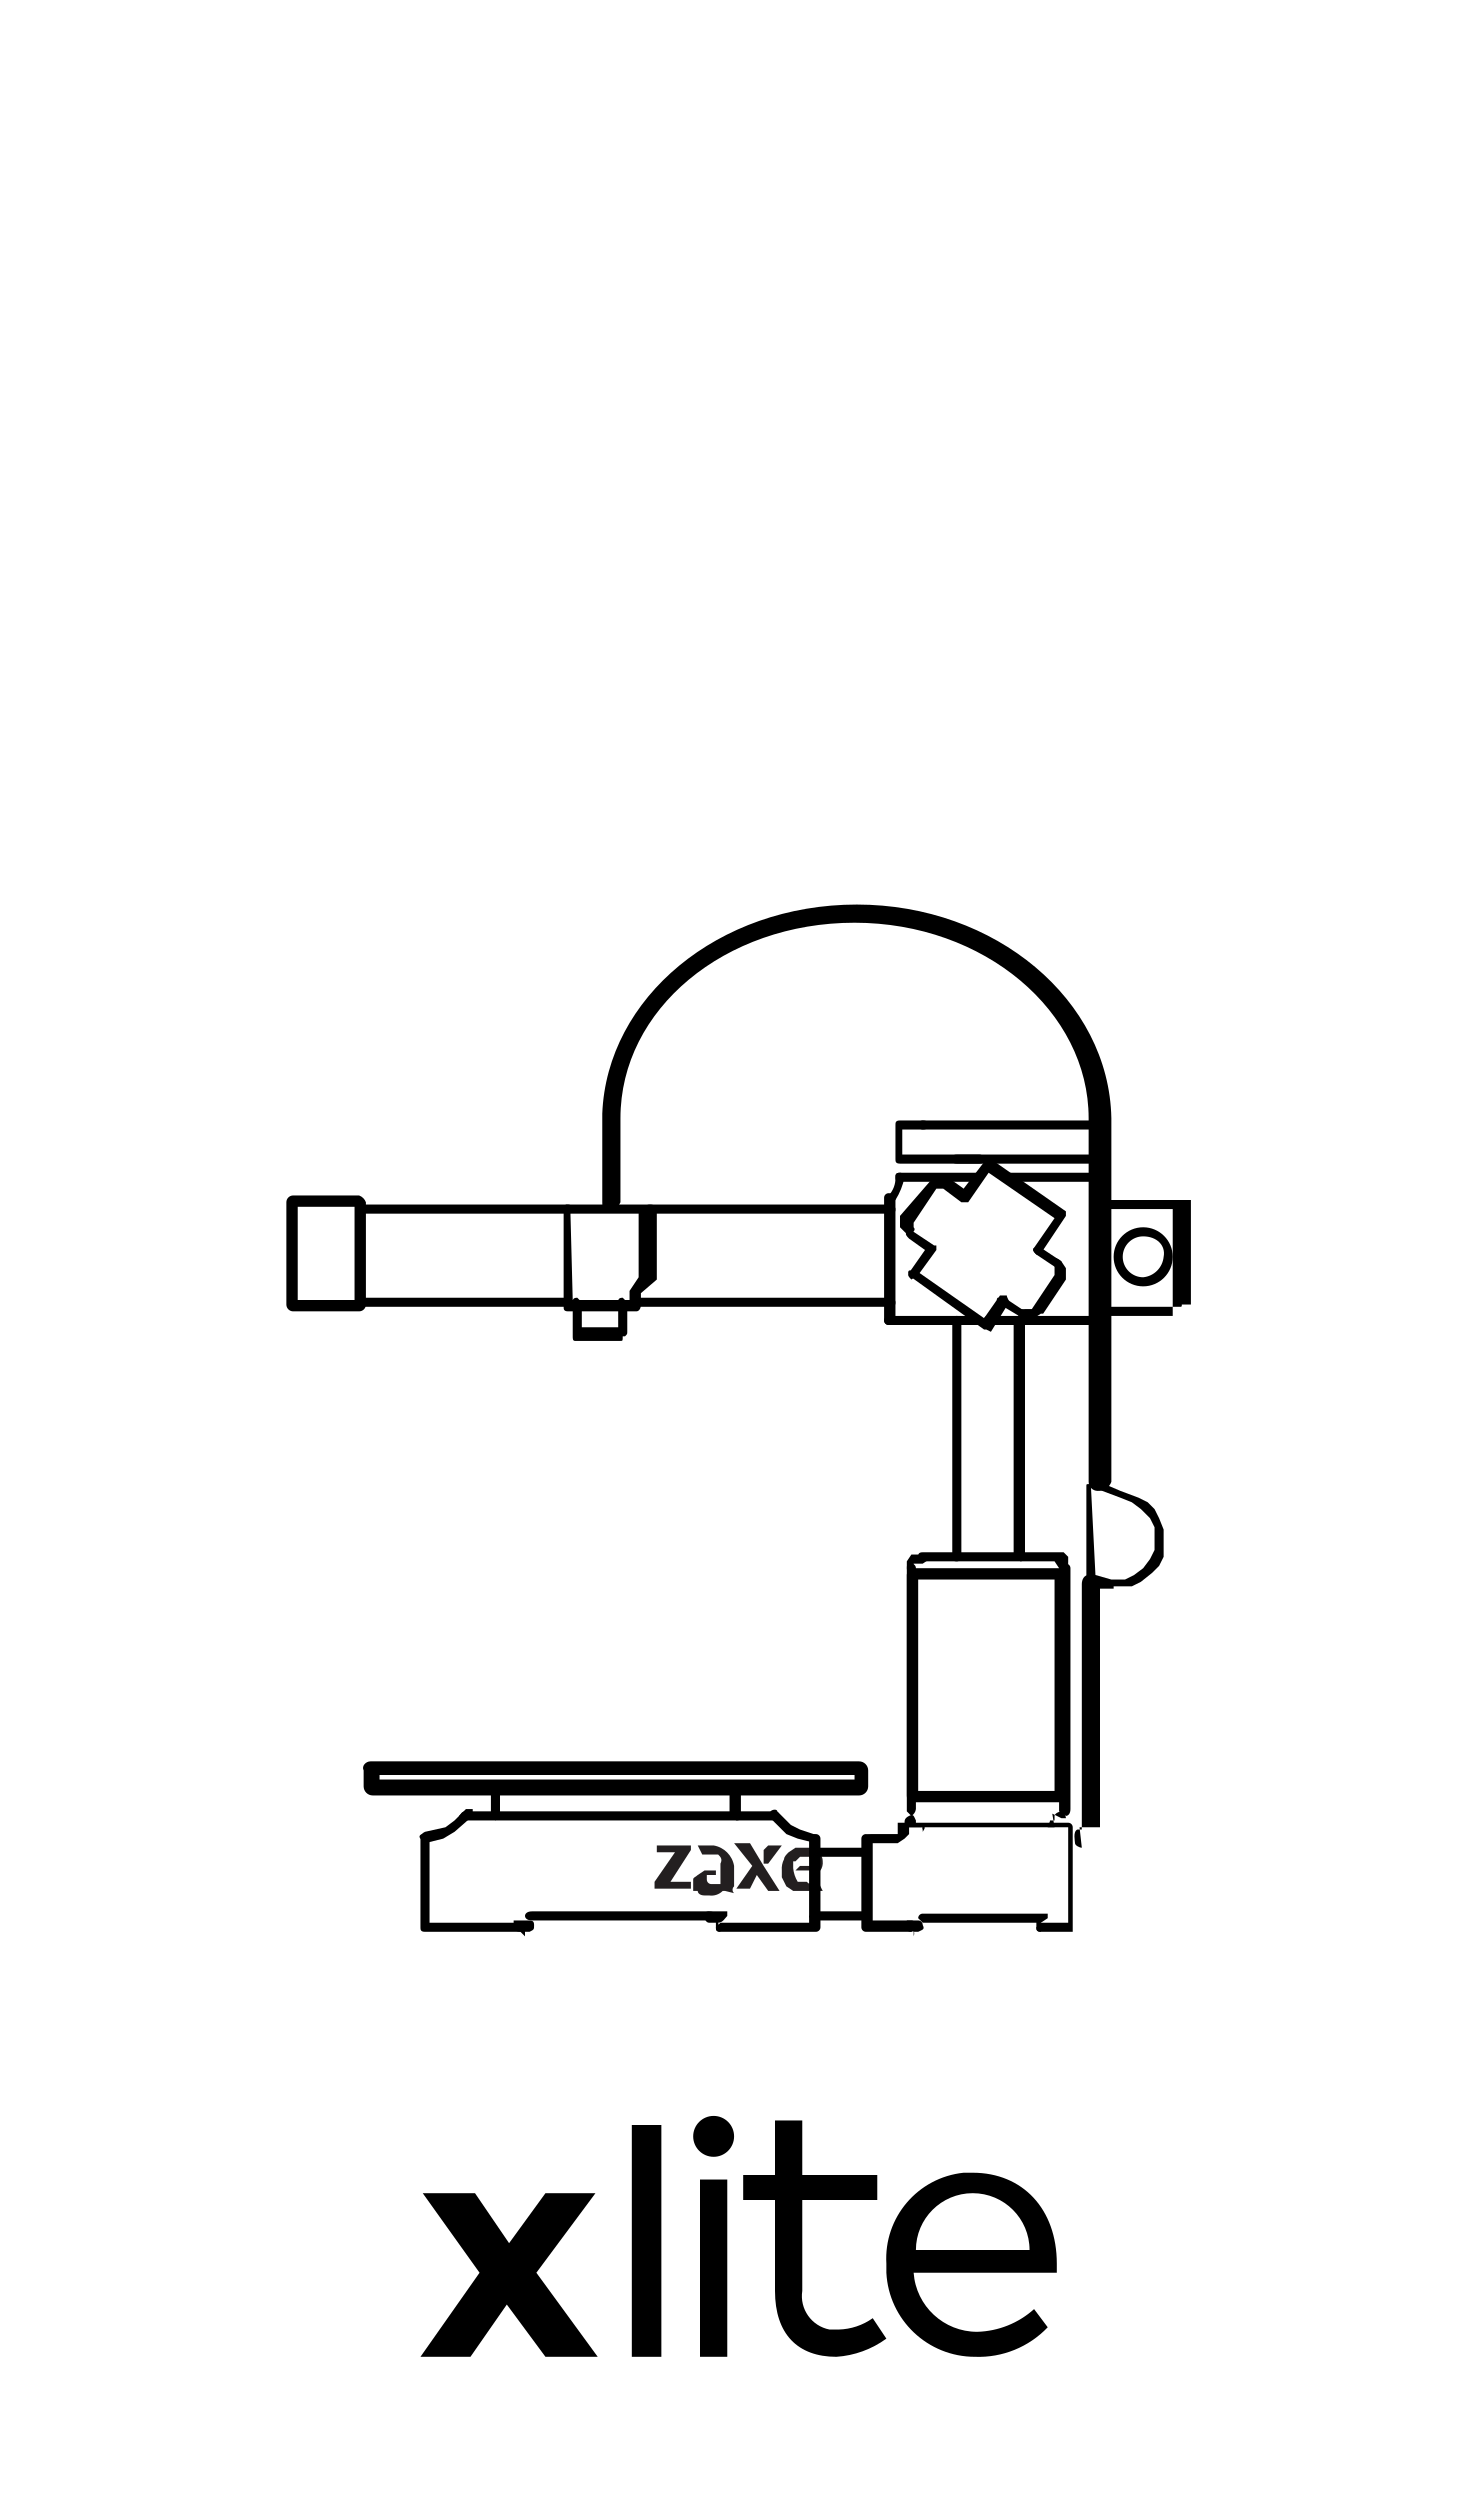
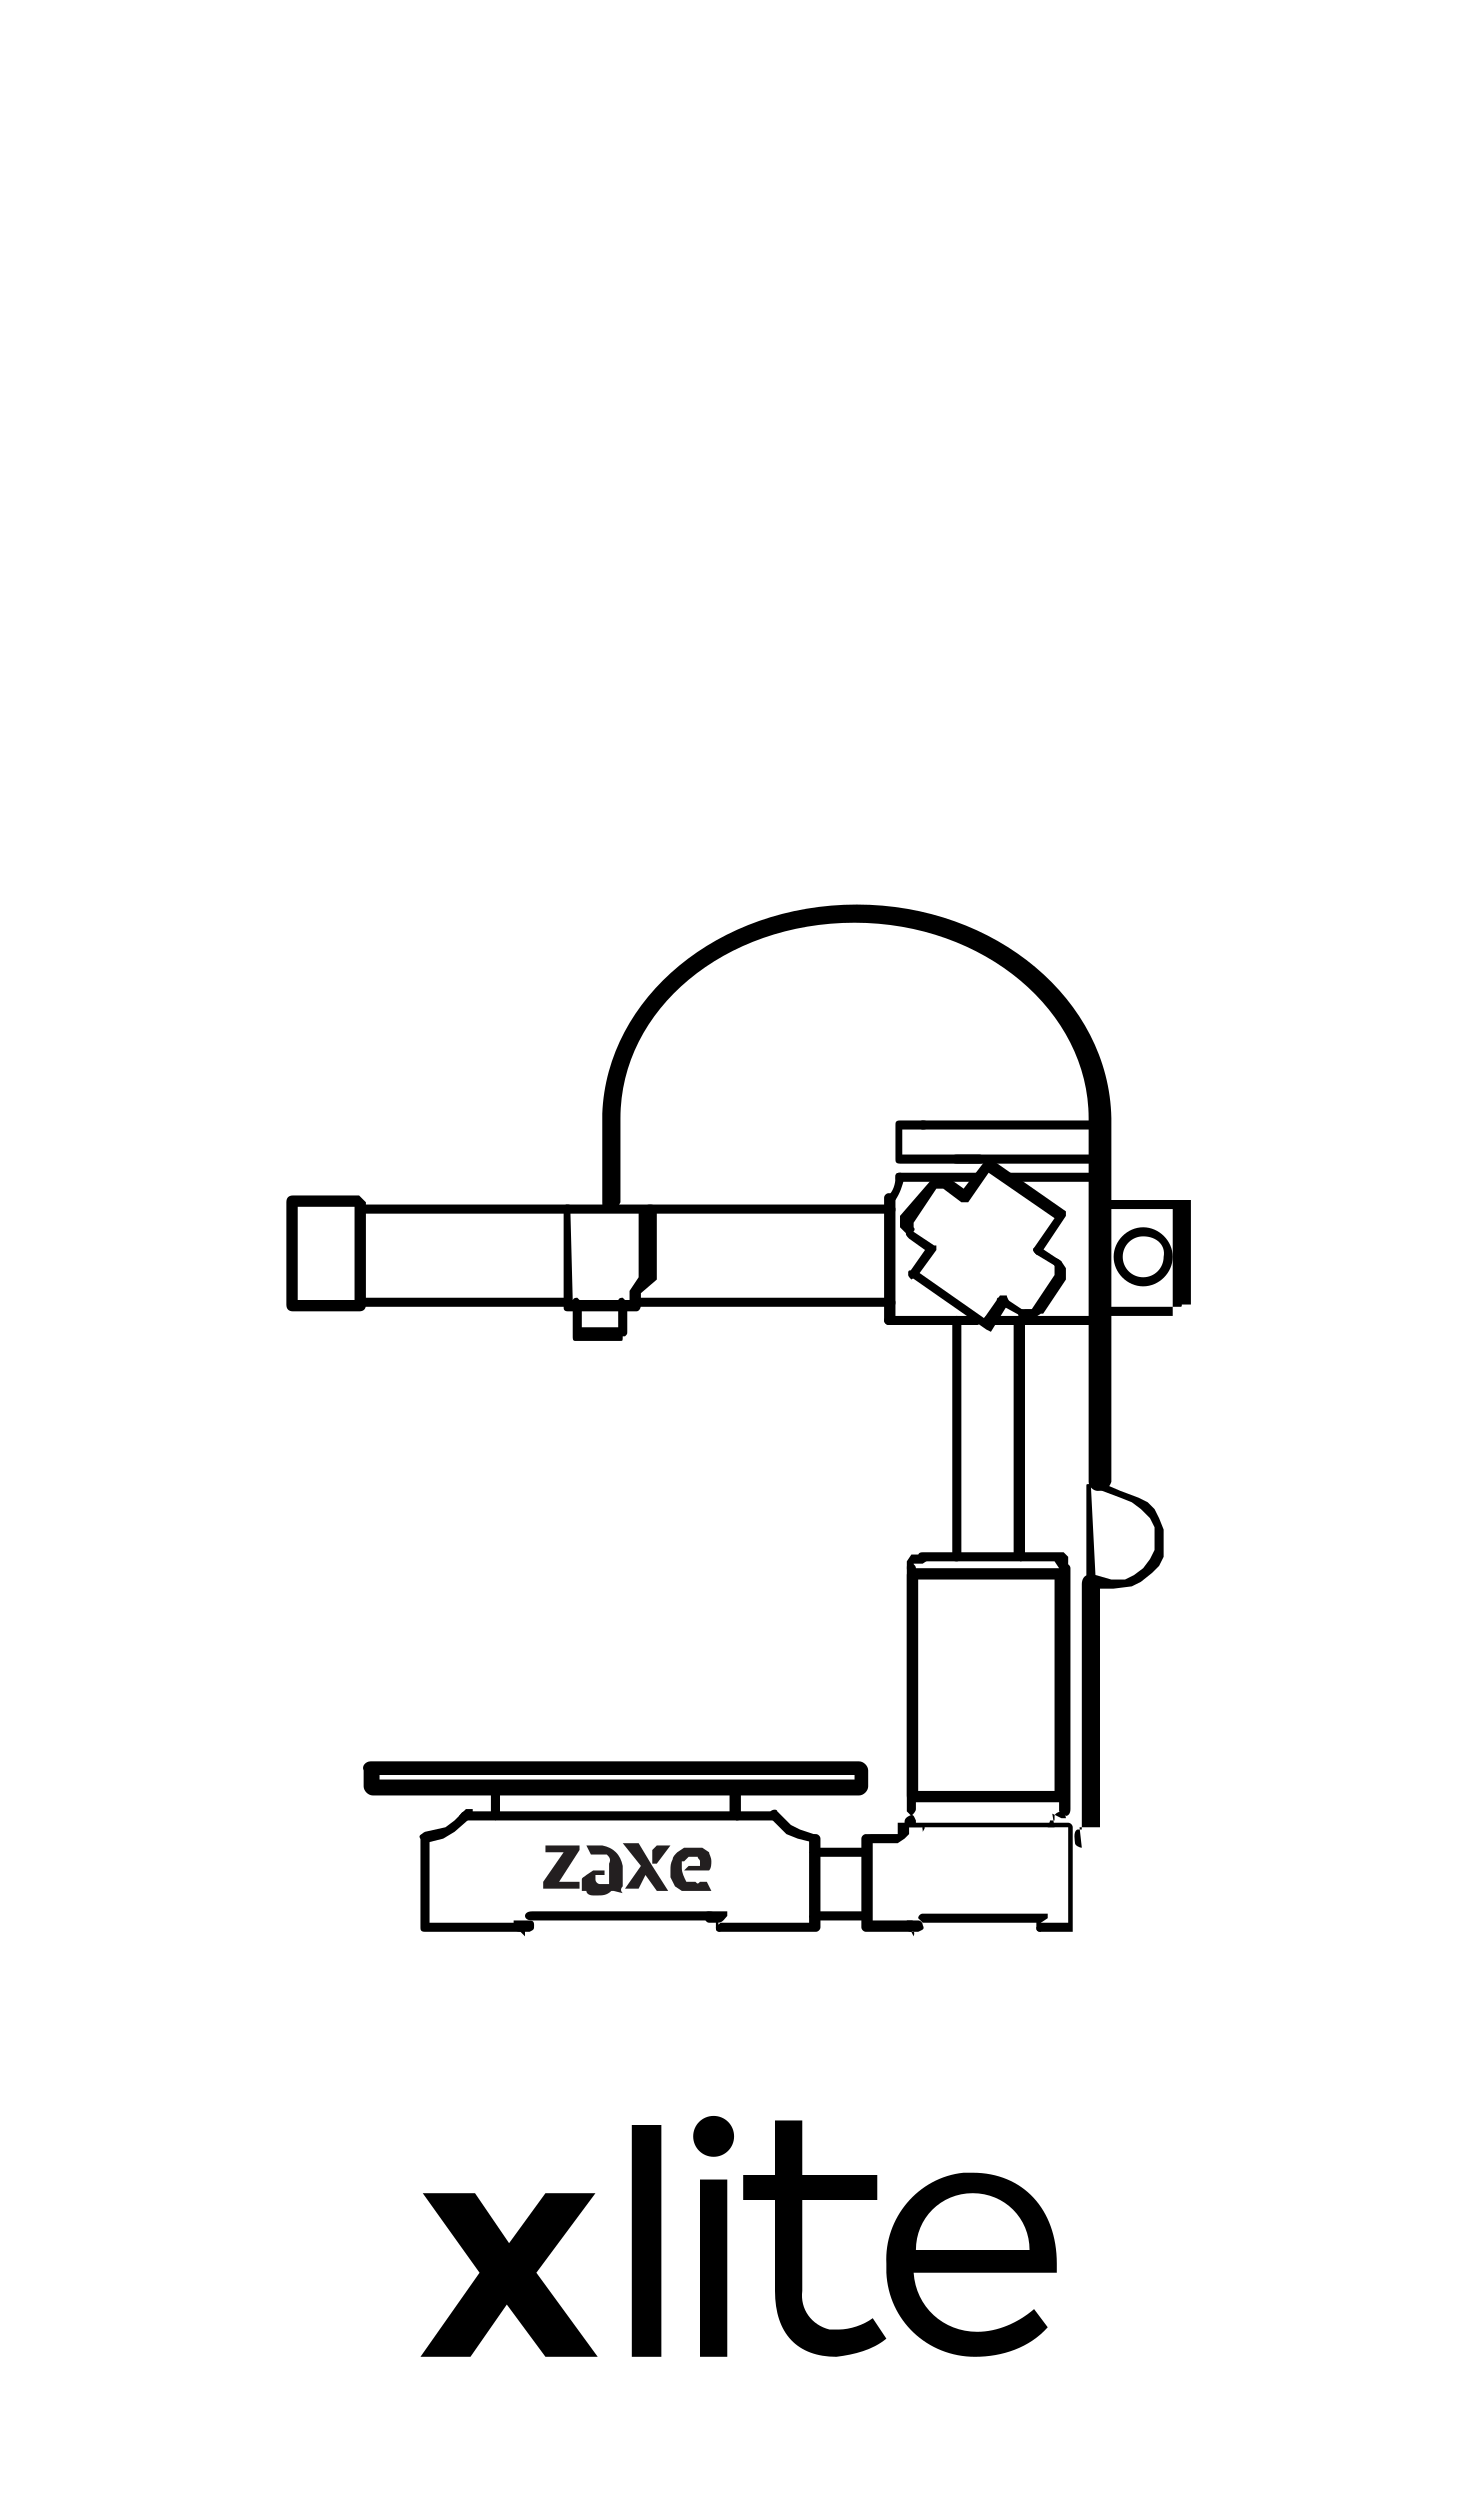
- <svg xmlns="http://www.w3.org/2000/svg" id="Layer_1" data-name="Layer 1" viewBox="0 0 65 110">
-   <defs>
-     <style>.cls-1{fill:#231f20;}</style>
-   </defs>
-   <path class="cls-1" d="M28.9,81.2h1.5v.2l-.9,1.4h.9v.3H28.8v-.3l.9-1.3h-.8Z" />
-   <path class="cls-1" d="M31.9,83.2h-.1a.7.7,0,0,1-.6.2H31c-.2,0-.3-.1-.3-.2h-.2v-.5c0-.1.1-.1.2-.2l.3-.2h.5v.2h-.4v.2a.2.2,0,0,0,.2.2h.4V82c.1-.2,0-.3-.1-.4h-.7l-.2-.4h.7a1.1,1.1,0,0,1,.9.9v.9a.2.2,0,0,0,0,.3Z" />
-   <path class="cls-1" d="M34.3,83.2h-.5l-.5-.7h0l-.3.6h-.6l.7-1-.8-1H33l.3.5.3.5Z" />
-   <path class="cls-1" d="M35.7,81.9h0c0-.1-.1-.1-.1-.2h-.4l-.2.2h-.1v.3a1.4,1.4,0,0,0,.2.6h.4c.1.1.1.1.2,0H36l.2.4H34.9l-.3-.2-.2-.4v-.3a.9.9,0,0,1,.1-.5c0-.1.1-.2.2-.3l.3-.2h.8l.3.2c0,.1.1.2.1.4a.6.6,0,0,1-.1.4H35l.2-.2h.5Z" />
-   <path class="cls-1" d="M33.8,81.2h.6l-.6.8h-.2v-.6Z" />
-   <path d="M15.8,57.7H12.9a.3.3,0,0,1-.3-.3V52.9a.3.3,0,0,1,.3-.3h2.9a.5.5,0,0,1,.3.3v4.5A.3.3,0,0,1,15.8,57.7Zm-2.7-.5h2.5V53.1H13.1Z" />
-   <path d="M25,57.5H15.9c-.2,0-.2-.1-.2-.2s0-.2.2-.2H25a.2.2,0,1,1,0,.4Z" />
-   <path d="M25,53.4H15.9c-.2,0-.2-.1-.2-.2s0-.2.2-.2H25a.2.2,0,0,1,0,.4Z" />
-   <path d="M28,57.7H25c-.2,0-.2-.1-.2-.2h0V53.2c0-.1,0-.1.1-.2h3.7c.2,0,.3.1.3.2h0v2.7h0v.4l-.7.6v.5C28.2,57.6,28.1,57.7,28,57.7Zm-2.8-.5h2.5v-.4h0l.4-.6V53.4h-3Z" />
-   <path d="M27.3,59h-2c-.1,0-.1-.1-.1-.2V57.3c0-.1,0-.2.2-.2h0l.2.2v1.1h1.6V57.3c0-.1,0-.2.2-.2h0l.2.2v1.3c0,.1,0,.1-.1.2h-.1C27.4,59,27.4,59,27.3,59Z" />
-   <path d="M39.1,53.4H28.6c-.2,0-.2-.1-.2-.2s0-.2.2-.2H39.1c.2,0,.3.1.3.2h0C39.4,53.3,39.4,53.4,39.1,53.4Z" />
-   <path d="M39.1,57.5H28c-.2,0-.2-.1-.2-.2h0l.2-.2H39.1c.2,0,.3.1.3.2h0C39.4,57.4,39.4,57.5,39.1,57.5Z" />
-   <path d="M45.6,55.2h0c-.1-.1-.2-.2-.1-.3l.9-1.3-2.9-2-.9,1.3h-.3l-.8-.6h-.3l-1,1.5h0V54c.1.1,0,.2-.1.3s-.2,0-.3-.1l-.2-.2v-.5h0L40.9,52h0l.2-.2h.6l.7.5,1-1.3h.2l3.3,2.3h0v.2l-1,1.5A.4.4,0,0,1,45.6,55.2Z" />
-   <path d="M45.3,58.1H45c-.1,0-.2-.1-.2-.3s.1-.2.3-.2h.3l1-1.5v-.4c-.1-.1,0-.2,0-.3s.2,0,.3.1l.2.3v.5h0l-1,1.5h-.1l-.3.2Z" />
-   <path d="M43.4,58.5h-.1l-3.2-2.3c-.1-.1-.2-.2-.1-.3h.3l3,2.1.7-1h.3c0,.1.1.2.1.3l-.8,1.3Z" />
-   <path d="M39.1,58.3a.2.2,0,0,1-.2-.2h0V52.7a.2.2,0,0,1,.2-.2c.2,0,.3.1.3.2h0v5.4C39.5,58.2,39.4,58.3,39.1,58.3Z" />
-   <path d="M39.1,52.9h0c-.1,0-.1-.2-.1-.3h.1a1.1,1.1,0,0,0,.3-.8c0-.1,0-.2.2-.2a.2.2,0,0,1,.2.2,3,3,0,0,1-.4,1C39.4,52.8,39.3,52.9,39.1,52.9Z" />
-   <path d="M43,52H39.6c-.2,0-.2-.1-.2-.2s0-.2.2-.2H43a.2.2,0,1,1,0,.4Z" />
-   <path d="M48.1,52H44.3c-.2,0-.2-.1-.2-.2s0-.2.2-.2h3.8a.2.2,0,0,1,0,.4Z" />
-   <path d="M43,58.3H39.1a.2.2,0,0,1,0-.4h3.8c.2,0,.2.1.2.2S43.1,58.3,43,58.3Z" />
-   <path d="M48.3,58.3H43.5c-.2,0-.2-.1-.2-.2s0-.2.2-.2h4.8a.2.2,0,1,1,0,.4Z" />
-   <path d="M35.9,85H31.7c-.2,0-.2-.1-.2-.2l.2-.2h3.9V80.9c0-.1.1-.2.3-.2a.2.2,0,0,1,.2.2v3.9A.2.2,0,0,1,35.9,85Z" />
-   <path d="M37.8,79H16.4a.4.4,0,0,1-.4-.4h0v-.7c-.1-.2.1-.4.3-.4H37.8a.4.4,0,0,1,.4.4h0v.7a.4.4,0,0,1-.4.4Zm-21.1-.7H37.6v-.2H16.7Z" />
-   <path d="M31.3,84.5H23.4c-.2,0-.3-.1-.3-.2s.1-.2.3-.2h7.8c.2,0,.3.1.3.2A.2.2,0,0,1,31.3,84.5Z" />
-   <path d="M22.9,85H18.7c-.2,0-.2-.1-.2-.2V80.9c-.1-.1,0-.2.1-.2s.2.1.3.2h0v3.7h4l.2.2a.2.2,0,0,1-.2.2Z" />
-   <path d="M34.1,80.1H20.5l-.3-.2c.1-.1.1-.2.3-.2H34.1a.2.2,0,0,1,.2.2Z" />
-   <path d="M22.9,85h0c-.3,0-.3-.2-.3-.3v-.2h.6c.2,0,.3,0,.3.2s0,.2-.2.3h-.2v.2Z" />
-   <path d="M31.7,85c-.2,0-.2-.1-.2-.2v-.2h-.3c-.1,0-.2-.1-.2-.3s.1-.2.3-.2H32v.2c-.1.1-.2.3-.4.3Z" />
-   <path d="M38.1,81.7H35.9l-.3-.2.3-.2h2.2a.2.2,0,0,1,.2.2C38.3,81.6,38.3,81.7,38.1,81.7Z" />
-   <path d="M38.1,84.5H35.9c-.2,0-.3-.1-.3-.2l.3-.2h2.2l.2.2C38.3,84.4,38.3,84.5,38.1,84.5Z" />
-   <path d="M40.1,85h-2a.2.2,0,0,1-.2-.2V80.9a.2.2,0,0,1,.2-.2c.2,0,.3.1.3.2v3.6h1.7a.2.2,0,0,1,.2.2Z" />
-   <path d="M47.1,85H45.8c-.2,0-.2-.1-.2-.2l.2-.2H47V80.4H40v.3l-.2.2-.3.2H38.3c-.2,0-.2-.1-.2-.2s0-.2.2-.2h1.2v-.3h0v-.2H47a.2.2,0,0,1,.2.2V85Z" />
-   <path d="M40.1,85h0c-.2,0-.2-.1-.2-.3v-.2h.5a.2.2,0,0,1,.2.2c.1.2,0,.2-.2.3h-.2v.2C40.3,84.9,40.1,85,40.1,85Z" />
-   <path d="M45.8,85c-.2,0-.2-.1-.2-.2v-.2h-5l-.2-.2a.2.2,0,0,1,.2-.2h5.5v.2l-.3.2Z" />
-   <path d="M46.6,55.8h-.1l-.9-.6c-.1-.1-.2-.2-.1-.3h.3l.9.6c0,.1.1.2.1.3Z" />
-   <path d="M40.1,56.3h0c-.1-.1-.2-.2-.1-.3l.7-1-.7-.5c-.1-.1-.2-.2-.1-.3h.3l.9.6h.1V55l-.8,1.1Z" />
-   <path d="M45.1,58H45l-1-.6c-.1-.1-.2-.2-.1-.3h.3l.9.6c0,.1.1.2.1.3Z" />
-   <path d="M48.1,58.3c-.2,0-.2-.1-.2-.2s0-.2.2-.2h3.5V53.2H48.3c-.2,0-.2-.1-.2-.2s0-.2.2-.2h4.1v.2h0v4.4H52c0,.1,0,.1-.1.1H48.1Z" />
-   <path d="M48.1,49.7H40.6a.2.2,0,1,1,0-.4h7.5c.2,0,.3.1.3.2S48.3,49.7,48.1,49.7Z" />
-   <path d="M43.1,51.2H39.6c-.2,0-.2-.1-.2-.2h0V49.5c0-.1,0-.2.2-.2h1c.2,0,.3.1.3.2s-.1.2-.3.2h-.9v1.1h3.4a.2.2,0,0,1,.2.2h0C43.3,51.1,43.3,51.2,43.1,51.2Z" />
-   <path d="M48.1,51.2h-6c-.2,0-.2-.1-.2-.2s0-.2.2-.2h6a.2.2,0,0,1,0,.4Z" />
-   <path d="M42.1,68.7c-.2,0-.2-.1-.2-.2V58.1c0-.1,0-.2.2-.2a.2.2,0,0,1,.2.2V68.5A.2.2,0,0,1,42.1,68.7Z" />
-   <path d="M44.9,68.7l-.3-.2V58.1c0-.1.1-.2.3-.2a.2.2,0,0,1,.2.2V68.5A.2.2,0,0,1,44.9,68.7Z" />
-   <path d="M46.6,79.3H40.1c-.1,0-.2-.1-.2-.3h0V69.3c0-.1.1-.3.2-.3h6.5a.3.3,0,0,1,.3.3h0V79A.3.3,0,0,1,46.6,79.3Zm-6.2-.5h6V69.5h-6Z" />
-   <path d="M40.1,79.9l-.2-.2V69c0-.1,0-.2.2-.2a.2.2,0,0,1,.2.2V79.6A.4.4,0,0,1,40.1,79.9Z" />
-   <path d="M46.9,79.9l-.3-.2V69l.3-.2a.2.2,0,0,1,.2.2V79.6C47.1,79.8,47,79.9,46.9,79.9Z" />
-   <path d="M40.6,80.4h-.8v-.2c0-.1,0-.2.2-.3s.2,0,.3.2v.2h.2a.4.4,0,0,1,.1.3h0C40.8,80.3,40.6,80.4,40.6,80.4Z" />
-   <path d="M46.4,80.4h-.3c0-.1.1-.2.1-.3h.2v-.2c0-.1.2-.2.3-.2s.2.2.2.3h-.2l-.4-.2Z" />
-   <path d="M40.1,69.2h0c-.2,0-.2-.1-.2-.3v-.2h0l.2-.3h.5c.2,0,.3.1.3.2l-.3.2h-.4V69C40.3,69.2,40.1,69.2,40.1,69.2Z" />
-   <path d="M46.9,69.2l-.3-.2-.2-.3H40.6l-.2-.2c0-.1,0-.2.2-.2h6.2l.2.2v.2h0c0,.3,0,.4-.2.4Z" />
-   <path d="M49,69.9H47.9c-.1,0-.1-.1-.1-.2V65.4c0-.1,0-.1.1-.1h.7l.7.3.8.3.4.2.3.3.2.4.2.5v1.2l-.2.4-.3.3-.5.4-.4.2H49Zm-.8-.6.7.2h.6l.4-.2.4-.3.3-.4.2-.4v-1l-.2-.4-.4-.4-.4-.3-.5-.2-.8-.3-.5-.2Z" />
-   <path d="M50.3,56.6a1.3,1.3,0,1,1,0-2.6,1.3,1.3,0,0,1,1.3,1.3h0A1.3,1.3,0,0,1,50.3,56.6Zm0-2.2a.9.9,0,0,0,0,1.8,1,1,0,0,0,.9-.9C51.3,54.8,50.9,54.4,50.3,54.4Z" />
-   <path d="M47.6,81.3c-.1,0-.3-.1-.3-.2s-.1-.5.1-.6h.2V69.7c0-.2.1-.4.3-.4H48a.4.4,0,0,1,.4.4h0V80.4h-.9Z" />
-   <path d="M18.7,81.1l-.2-.2c0-.1,0-.2.2-.3l.9-.2.4-.3.5-.5h.3v.3h0l-.8.7-.5.3Z" />
-   <path d="M35.9,81.1h0l-.8-.2-.5-.2-.5-.5-.2-.2v-.3c.1-.1.3-.1.3,0l.6.6.4.2.6.2c.1,0,.2.1.2.3Z" />
-   <path d="M21.8,80.1l-.2-.2V78.7c-.1-.1,0-.2.1-.2s.2.1.3.2h0v1.2Z" />
-   <path d="M32.4,80.1l-.3-.2V78.7c0-.1.1-.2.3-.2a.2.2,0,0,1,.2.2h0v1.2C32.6,80,32.6,80.1,32.4,80.1Z" />
-   <path d="M48.3,65.6a.4.4,0,0,1-.4-.4h0v-16c0-4.7-4.6-8.6-10.3-8.6s-10.3,3.8-10.3,8.6v3.7c-.1.2-.2.4-.5.4s-.3-.2-.3-.4V49h0c.2-5.1,5.1-9.2,11.2-9.2S48.8,44,48.9,49.2h0v16A.6.6,0,0,1,48.3,65.6Z" />
-   <path d="M27.8,103.7V93.5h1.3v10.2Z" />
-   <path d="M32.3,94a.9.9,0,0,1-1.8,0,.9.9,0,0,1,1.8,0Zm-1.5,9.7V95.9H32v7.8Z" />
-   <path d="M35.3,96.8v4a1.5,1.5,0,0,0,1.2,1.7h.4a2.7,2.7,0,0,0,1.5-.5l.6.9a4.2,4.2,0,0,1-2.2.8c-1.7,0-2.7-1-2.7-2.9v-4H32.7V95.7h1.4V93.3h1.2v2.4h3.3v1.1Z" />
-   <path d="M46.5,99.6v.4H40.2a2.8,2.8,0,0,0,2.8,2.6h0a3.9,3.9,0,0,0,2.5-1l.6.8a4.2,4.2,0,0,1-3.2,1.3A3.9,3.9,0,0,1,39,100v-.4a3.8,3.8,0,0,1,3.4-4h.4C45,95.6,46.5,97.2,46.5,99.6ZM40.3,99h5a2.5,2.5,0,0,0-5,0Z" />
-   <path d="M26.3,103.7H24l-1.7-2.3-1.6,2.3H18.5l2.6-3.7-2.5-3.5h2.3l1.5,2.2L24,96.5h2.2L23.6,100Z" />
+ <svg xmlns="http://www.w3.org/2000/svg" version="1.1" id="Layer_1" x="0px" y="0px" viewBox="0 0 65 110" style="enable-background:new 0 0 65 110;" xml:space="preserve">
+   <style type="text/css">
+ 	.st0{fill:#231F20;}
+ </style>
+   <path class="st0" d="M24,81.2h1.5v0.2l-0.9,1.4h0.9v0.3h-1.6v-0.3l0.9-1.3H24V81.2z" />
+   <path class="st0" d="M27,83.2h-0.1c-0.2,0.2-0.4,0.2-0.6,0.2h-0.2c-0.2,0-0.3-0.1-0.3-0.2h-0.2v-0.5c0-0.1,0.1-0.1,0.2-0.2l0.3-0.2  h0.5v0.2h-0.4v0.2c0,0.1,0.1,0.2,0.2,0.2h0.4V82c0.1-0.2,0-0.3-0.1-0.4H26l-0.2-0.4h0.7c0.5,0.1,0.8,0.4,0.9,0.9V83  c-0.1,0.1-0.1,0.2,0,0.3c0,0,0,0,0,0L27,83.2z" />
+   <path class="st0" d="M29.4,83.2h-0.5l-0.5-0.7l0,0l-0.3,0.6h-0.6l0.7-1l-0.8-1h0.7l0.3,0.5l0.3,0.5L29.4,83.2z" />
+   <path class="st0" d="M30.8,81.9L30.8,81.9c0-0.1-0.1-0.1-0.1-0.2h-0.4l-0.2,0.2H30v0.3c0,0.2,0.1,0.4,0.2,0.6h0.4  c0.1,0.1,0.1,0.1,0.2,0h0.3l0.2,0.4H30L29.7,83l-0.2-0.4v-0.3c0-0.2,0-0.3,0.1-0.5c0-0.1,0.1-0.2,0.2-0.3l0.3-0.2h0.8l0.3,0.2  c0,0.1,0.1,0.2,0.1,0.4c0,0.1,0,0.3-0.1,0.4h-1.1l0.2-0.2h0.5V81.9z" />
+   <path class="st0" d="M28.9,81.2h0.6L28.9,82h-0.2v-0.6L28.9,81.2z" />
+   <path d="M15.8,57.7h-2.9c-0.2,0-0.3-0.1-0.3-0.3v-4.5c0-0.2,0.1-0.3,0.3-0.3h2.9c0.1,0.1,0.2,0.2,0.3,0.3v4.5  C16.1,57.6,16,57.7,15.8,57.7z M13.1,57.2h2.5v-4.1h-2.5V57.2z" />
+   <path d="M25,57.5h-9.1c-0.2,0-0.2-0.1-0.2-0.2s0-0.2,0.2-0.2H25c0.1,0,0.2,0.1,0.2,0.2S25.1,57.5,25,57.5z" />
+   <path d="M25,53.4h-9.1c-0.2,0-0.2-0.1-0.2-0.2s0-0.2,0.2-0.2H25c0.1,0,0.2,0.1,0.2,0.2S25.1,53.4,25,53.4z" />
+   <path d="M28,57.7h-3c-0.2,0-0.2-0.1-0.2-0.2l0,0v-4.3c0-0.1,0-0.1,0.1-0.2h3.7c0.2,0,0.3,0.1,0.3,0.2l0,0v2.7l0,0v0.4l-0.7,0.6v0.5  C28.2,57.6,28.1,57.7,28,57.7z M25.2,57.2h2.5v-0.4l0,0l0.4-0.6v-2.8h-3L25.2,57.2z" />
+   <path d="M27.3,59h-2c-0.1,0-0.1-0.1-0.1-0.2v-1.5c0-0.1,0-0.2,0.2-0.2l0,0l0.2,0.2v1.1h1.6v-1.1c0-0.1,0-0.2,0.2-0.2l0,0l0.2,0.2  v1.3c0,0.1,0,0.1-0.1,0.2h-0.1C27.4,59,27.4,59,27.3,59z" />
+   <path d="M39.1,53.4H28.6c-0.2,0-0.2-0.1-0.2-0.2s0-0.2,0.2-0.2h10.5c0.2,0,0.3,0.1,0.3,0.2l0,0C39.4,53.3,39.4,53.4,39.1,53.4z" />
+   <path d="M39.1,57.5H28c-0.2,0-0.2-0.1-0.2-0.2l0,0l0.2-0.2h11.1c0.2,0,0.3,0.1,0.3,0.2l0,0C39.4,57.4,39.4,57.5,39.1,57.5z" />
+   <path d="M45.6,55.2L45.6,55.2c-0.1-0.1-0.2-0.2-0.1-0.3l0.9-1.3l-2.9-2l-0.9,1.3h-0.3l-0.8-0.6h-0.3l-1,1.5l0,0V54  c0.1,0.1,0,0.2-0.1,0.3s-0.2,0-0.3-0.1L39.6,54v-0.5l0,0l1.3-1.5l0,0l0.2-0.2h0.6l0.7,0.5l1-1.3h0.2l3.3,2.3l0,0v0.2l-1,1.5  C45.8,55.1,45.7,55.2,45.6,55.2z" />
+   <path d="M45.3,58.1H45c-0.1,0-0.2-0.1-0.2-0.3s0.1-0.2,0.3-0.2h0.3l1-1.5v-0.4c-0.1-0.1,0-0.2,0-0.3s0.2,0,0.3,0.1l0.2,0.3v0.5l0,0  l-1,1.5h-0.1L45.5,58L45.3,58.1z" />
+   <path d="M43.4,58.5L43.4,58.5l-3.3-2.3C40,56.1,39.9,56,40,55.9h0.3l3,2.1l0.7-1h0.3c0,0.1,0.1,0.2,0.1,0.3l-0.8,1.3L43.4,58.5z" />
+   <path d="M39.1,58.3c-0.1,0-0.2-0.1-0.2-0.2l0,0l0,0v-5.4c0-0.1,0.1-0.2,0.2-0.2l0,0c0.2,0,0.3,0.1,0.3,0.2l0,0v5.4  C39.5,58.2,39.4,58.3,39.1,58.3z" />
+   <path d="M39.1,52.9L39.1,52.9c-0.1,0-0.1-0.2-0.1-0.3h0.1c0.2-0.2,0.3-0.5,0.3-0.8c0-0.1,0-0.2,0.2-0.2c0.1,0,0.2,0.1,0.2,0.2l0,0  c-0.1,0.4-0.2,0.7-0.4,1C39.4,52.8,39.3,52.9,39.1,52.9z" />
+   <path d="M43,52h-3.4c-0.2,0-0.2-0.1-0.2-0.2s0-0.2,0.2-0.2H43c0.1,0,0.2,0.1,0.2,0.2S43.1,52,43,52z" />
+   <path d="M48.1,52h-3.8c-0.2,0-0.2-0.1-0.2-0.2s0-0.2,0.2-0.2h3.8c0.1,0,0.2,0.1,0.2,0.2S48.2,52,48.1,52z" />
+   <path d="M43,58.3h-3.9c-0.1,0-0.2-0.1-0.2-0.2s0.1-0.2,0.2-0.2h3.8c0.2,0,0.2,0.1,0.2,0.2S43.1,58.3,43,58.3z" />
+   <path d="M48.3,58.3h-4.8c-0.2,0-0.2-0.1-0.2-0.2s0-0.2,0.2-0.2h4.8c0.1,0,0.2,0.1,0.2,0.2S48.4,58.3,48.3,58.3z" />
+   <path d="M35.9,85h-4.2c-0.2,0-0.2-0.1-0.2-0.2l0.2-0.2h3.9v-3.7c0-0.1,0.1-0.2,0.3-0.2c0.1,0,0.2,0.1,0.2,0.2v3.9  C36.1,84.9,36,85,35.9,85z" />
+   <path d="M37.8,79H16.4c-0.2,0-0.4-0.2-0.4-0.4l0,0l0,0v-0.7c-0.1-0.2,0.1-0.4,0.3-0.4h21.5c0.2,0,0.4,0.2,0.4,0.4l0,0l0,0v0.7  C38.2,78.8,38,79,37.8,79L37.8,79z M16.7,78.3h20.9v-0.2H16.7L16.7,78.3z" />
+   <path d="M31.3,84.5h-7.9c-0.2,0-0.3-0.1-0.3-0.2s0.1-0.2,0.3-0.2h7.8c0.2,0,0.3,0.1,0.3,0.2C31.5,84.4,31.4,84.5,31.3,84.5z" />
+   <path d="M22.9,85h-4.2c-0.2,0-0.2-0.1-0.2-0.2v-3.9c-0.1-0.1,0-0.2,0.1-0.2s0.2,0.1,0.3,0.2l0,0v3.7h4l0.2,0.2  C23.1,84.9,23,85,22.9,85z" />
+   <path d="M34.1,80.1H20.5l-0.3-0.2c0.1-0.1,0.1-0.2,0.3-0.2h13.6c0.1,0,0.2,0.1,0.2,0.2L34.1,80.1z" />
+   <path d="M22.9,85L22.9,85c-0.3,0-0.3-0.2-0.3-0.3v-0.2h0.6c0.2,0,0.3,0,0.3,0.2s0,0.2-0.2,0.3h-0.2v0.2L22.9,85z" />
+   <path d="M31.7,85c-0.2,0-0.2-0.1-0.2-0.2v-0.2h-0.3c-0.1,0-0.2-0.1-0.2-0.3s0.1-0.2,0.3-0.2H32v0.2c-0.1,0.1-0.2,0.3-0.4,0.3  L31.7,85z" />
+   <path d="M38.1,81.7h-2.2l-0.3-0.2l0.3-0.2h2.2c0.1,0,0.2,0.1,0.2,0.2C38.3,81.6,38.3,81.7,38.1,81.7z" />
+   <path d="M38.1,84.5h-2.2c-0.2,0-0.3-0.1-0.3-0.2l0.3-0.2h2.2l0.2,0.2C38.3,84.4,38.3,84.5,38.1,84.5z" />
+   <path d="M40.1,85h-2c-0.1,0-0.2-0.1-0.2-0.2v-3.9c0-0.1,0.1-0.2,0.2-0.2c0.2,0,0.3,0.1,0.3,0.2v3.6h1.7c0.1,0,0.2,0.1,0.2,0.2  L40.1,85z" />
+   <path d="M47.1,85h-1.3c-0.2,0-0.2-0.1-0.2-0.2l0.2-0.2H47v-4.2h-7v0.3l-0.2,0.2l-0.3,0.2h-1.2c-0.2,0-0.2-0.1-0.2-0.2s0-0.2,0.2-0.2  h1.2v-0.3l0,0v-0.2H47c0.1,0,0.2,0.1,0.2,0.2V85H47.1z" />
+   <path d="M40.1,85L40.1,85c-0.2,0-0.2-0.1-0.2-0.3v-0.2h0.5c0.1,0,0.2,0.1,0.2,0.2c0.1,0.2,0,0.2-0.2,0.3H40.1l0.1,0.2  C40.3,84.9,40.1,85,40.1,85z" />
+   <path d="M45.8,85c-0.2,0-0.2-0.1-0.2-0.2v-0.2h-5l-0.2-0.2c0-0.1,0.1-0.2,0.2-0.2h5.5v0.2l-0.3,0.2V85z" />
+   <path d="M46.6,55.8L46.6,55.8l-1-0.6c-0.1-0.1-0.2-0.2-0.1-0.3h0.3l0.9,0.6c0,0.1,0.1,0.2,0.1,0.3H46.6z" />
+   <path d="M40.1,56.3L40.1,56.3C40,56.2,39.9,56.1,40,56l0.7-1L40,54.5c-0.1-0.1-0.2-0.2-0.1-0.3h0.3l0.9,0.6h0.1V55l-0.8,1.1  L40.1,56.3z" />
+   <path d="M45.1,58L45.1,58L44,57.4c-0.1-0.1-0.2-0.2-0.1-0.3h0.3l0.9,0.6c0,0.1,0.1,0.2,0.1,0.3H45.1z" />
+   <path d="M48.1,58.3c-0.2,0-0.2-0.1-0.2-0.2s0-0.2,0.2-0.2h3.5v-4.7h-3.3c-0.2,0-0.2-0.1-0.2-0.2s0-0.2,0.2-0.2h4.1V53l0,0v4.4H52  c0,0.1,0,0.1-0.1,0.1h-3.8V58.3z" />
+   <path d="M48.1,49.7h-7.5c-0.1,0-0.2-0.1-0.2-0.2s0.1-0.2,0.2-0.2h7.5c0.2,0,0.3,0.1,0.3,0.2S48.3,49.7,48.1,49.7z" />
+   <path d="M43.1,51.2h-3.5c-0.2,0-0.2-0.1-0.2-0.2l0,0v-1.5c0-0.1,0-0.2,0.2-0.2h1c0.2,0,0.3,0.1,0.3,0.2s-0.1,0.2-0.3,0.2h-0.9v1.1  h3.4c0.1,0,0.2,0.1,0.2,0.2l0,0l0,0C43.3,51.1,43.3,51.2,43.1,51.2z" />
+   <path d="M48.1,51.2h-6c-0.2,0-0.2-0.1-0.2-0.2s0-0.2,0.2-0.2h6c0.1,0,0.2,0.1,0.2,0.2S48.2,51.2,48.1,51.2z" />
+   <path d="M42.1,68.7c-0.2,0-0.2-0.1-0.2-0.2V58.1c0-0.1,0-0.2,0.2-0.2c0.1,0,0.2,0.1,0.2,0.2l0,0v10.4C42.3,68.6,42.2,68.7,42.1,68.7  z" />
+   <path d="M44.9,68.7l-0.3-0.2V58.1c0-0.1,0.1-0.2,0.3-0.2c0.1,0,0.2,0.1,0.2,0.2l0,0v10.4C45.1,68.6,45,68.7,44.9,68.7z" />
+   <path d="M46.6,79.3h-6.5c-0.1,0-0.2-0.1-0.2-0.3l0,0v-9.7c0-0.1,0.1-0.3,0.2-0.3h6.5c0.2,0,0.3,0.1,0.3,0.3l0,0l0,0V79  C46.9,79.2,46.8,79.3,46.6,79.3C46.6,79.3,46.6,79.3,46.6,79.3z M40.4,78.8h6v-9.3h-6V78.8z" />
+   <path d="M40.1,79.9l-0.2-0.2V69c0-0.1,0-0.2,0.2-0.2c0.1,0,0.2,0.1,0.2,0.2v10.6C40.3,79.7,40.2,79.8,40.1,79.9z" />
+   <path d="M46.9,79.9l-0.3-0.2V69l0.3-0.2c0.1,0,0.2,0.1,0.2,0.2v10.6C47.1,79.8,47,79.9,46.9,79.9z" />
+   <path d="M40.6,80.4h-0.8v-0.2c0-0.1,0-0.2,0.2-0.3s0.2,0,0.3,0.2v0.2h0.2c0.1,0.1,0.1,0.2,0.1,0.3l0,0  C40.8,80.3,40.6,80.4,40.6,80.4z" />
+   <path d="M46.4,80.4h-0.3c0-0.1,0.1-0.2,0.1-0.3h0.2v-0.2c0-0.1,0.2-0.2,0.3-0.2s0.2,0.2,0.2,0.3h-0.2l-0.4-0.2L46.4,80.4z" />
+   <path d="M40.1,69.2L40.1,69.2c-0.2,0-0.2-0.1-0.2-0.3v-0.2l0,0l0.2-0.3h0.5c0.2,0,0.3,0.1,0.3,0.2l-0.3,0.2h-0.4V69  C40.3,69.2,40.1,69.2,40.1,69.2z" />
+   <path d="M46.9,69.2L46.6,69l-0.2-0.3h-5.8l-0.2-0.2c0-0.1,0-0.2,0.2-0.2h6.2l0.2,0.2v0.2l0,0c0,0.3,0,0.4-0.2,0.4L46.9,69.2z" />
+   <path d="M49,69.9h-1.1c-0.1,0-0.1-0.1-0.1-0.2v-4.3c0-0.1,0-0.1,0.1-0.1h0.7l0.7,0.3l0.8,0.3l0.4,0.2l0.3,0.3l0.2,0.4l0.2,0.5v1.2  L51,68.9l-0.3,0.3l-0.5,0.4l-0.4,0.2L49,69.9L49,69.9z M48.2,69.3l0.7,0.2h0.6l0.4-0.2l0.4-0.3l0.3-0.4l0.2-0.4v-1l-0.2-0.4  l-0.4-0.4l-0.4-0.3l-0.5-0.2l-0.8-0.3L48,65.4L48.2,69.3z" />
+   <path d="M50.3,56.6c-0.7,0-1.3-0.6-1.3-1.3c0-0.7,0.6-1.3,1.3-1.3c0,0,0,0,0,0c0.7,0,1.3,0.6,1.3,1.3l0,0C51.6,56,51,56.6,50.3,56.6  z M50.3,54.4c-0.5,0-0.9,0.4-0.9,0.9c0,0.5,0.4,0.9,0.9,0.9c0.5,0,0.9-0.4,0.9-0.9C51.3,54.8,50.9,54.4,50.3,54.4z" />
+   <path d="M47.6,81.3c-0.1,0-0.3-0.1-0.3-0.2s-0.1-0.5,0.1-0.6h0.2V69.7c0-0.2,0.1-0.4,0.3-0.4H48c0.2,0,0.4,0.2,0.4,0.4l0,0l0,0v10.7  h-0.9L47.6,81.3z" />
+   <path d="M18.7,81.1l-0.2-0.2c0-0.1,0-0.2,0.2-0.3l0.9-0.2l0.4-0.3l0.5-0.5h0.3v0.3l0,0L20,80.6l-0.5,0.3L18.7,81.1z" />
+   <path d="M35.9,81.1L35.9,81.1l-0.8-0.2l-0.5-0.2l-0.5-0.5L33.9,80v-0.3c0.1-0.1,0.3-0.1,0.3,0l0.6,0.6l0.4,0.2l0.6,0.2  C35.9,80.7,36,80.8,35.9,81.1L35.9,81.1z" />
+   <path d="M21.8,80.1l-0.2-0.2v-1.2c-0.1-0.1,0-0.2,0.1-0.2s0.2,0.1,0.3,0.2l0,0v1.2L21.8,80.1z" />
+   <path d="M32.4,80.1l-0.3-0.2v-1.2c0-0.1,0.1-0.2,0.3-0.2c0.1,0,0.2,0.1,0.2,0.2l0,0v1.2C32.6,80,32.6,80.1,32.4,80.1z" />
+   <path d="M48.3,65.6c-0.2,0-0.4-0.2-0.4-0.4l0,0l0,0v-16c0-4.7-4.6-8.6-10.3-8.6s-10.3,3.8-10.3,8.6v3.7c-0.1,0.2-0.2,0.4-0.5,0.4  s-0.3-0.2-0.3-0.4V49l0,0c0.2-5.1,5.1-9.2,11.2-9.2s11.1,4.2,11.2,9.4l0,0v16C48.8,65.5,48.6,65.6,48.3,65.6z" />
+   <path d="M27.8,103.7V93.5h1.3v10.2H27.8z" />
+   <path d="M32.3,94c0,0.5-0.4,0.9-0.9,0.9c-0.5,0-0.9-0.4-0.9-0.9c0-0.5,0.4-0.9,0.9-0.9C31.9,93.1,32.3,93.5,32.3,94z M30.8,103.7  v-7.8H32v7.8L30.8,103.7z" />
+   <path d="M35.3,96.8v4c-0.1,0.8,0.4,1.5,1.2,1.7h0.4c0.5,0,1.1-0.2,1.5-0.5l0.6,0.9c-0.6,0.5-1.4,0.7-2.2,0.8c-1.7,0-2.7-1-2.7-2.9  v-4h-1.4v-1.1h1.4v-2.4h1.2v2.4h3.3v1.1H35.3z" />
+   <path d="M46.5,99.6v0.4h-6.3c0.1,1.5,1.3,2.6,2.8,2.6l0,0c0.9,0,1.8-0.4,2.5-1l0.6,0.8c-0.8,0.9-2,1.3-3.2,1.3  c-2.1,0-3.8-1.6-3.9-3.7v-0.4c-0.1-2,1.4-3.8,3.4-4h0.4C45,95.6,46.5,97.2,46.5,99.6z M40.3,99h5c0-1.4-1.1-2.5-2.5-2.5  S40.3,97.6,40.3,99z" />
+   <path d="M26.3,103.7H24l-1.7-2.3l-1.6,2.3h-2.2l2.6-3.7l-2.5-3.5h2.3l1.5,2.2l1.6-2.2h2.2l-2.6,3.5L26.3,103.7z" />
</svg>
